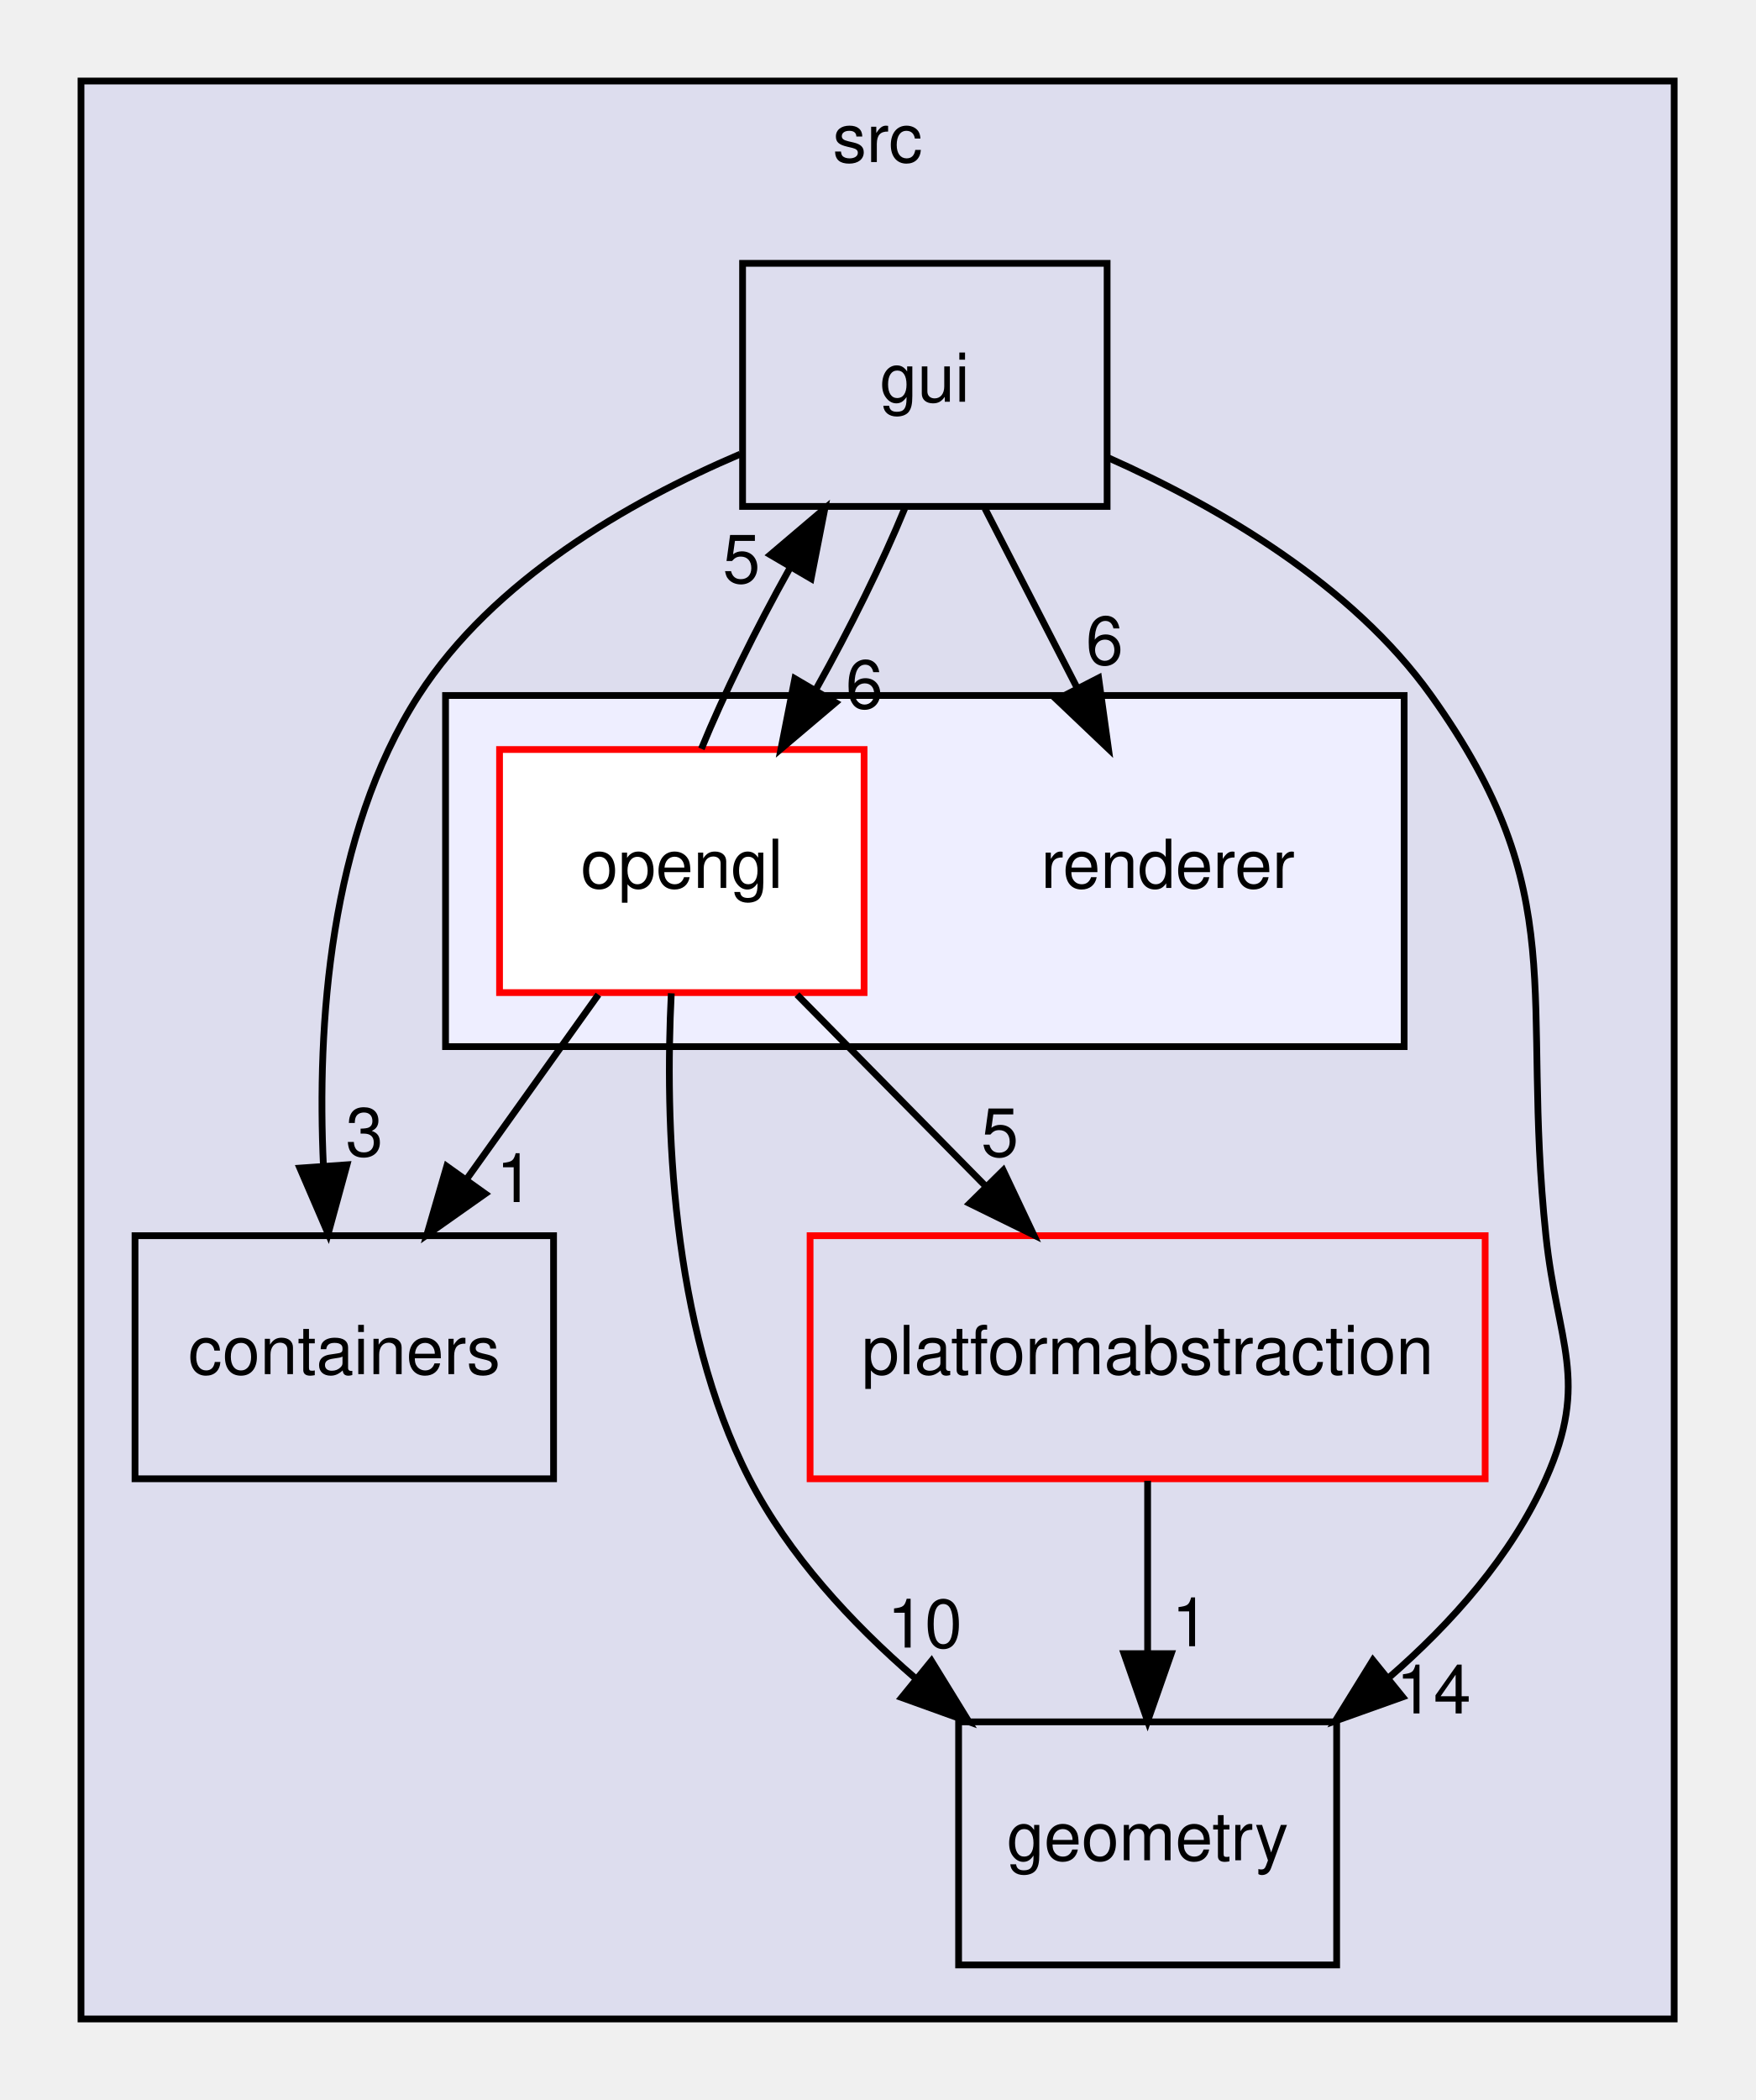
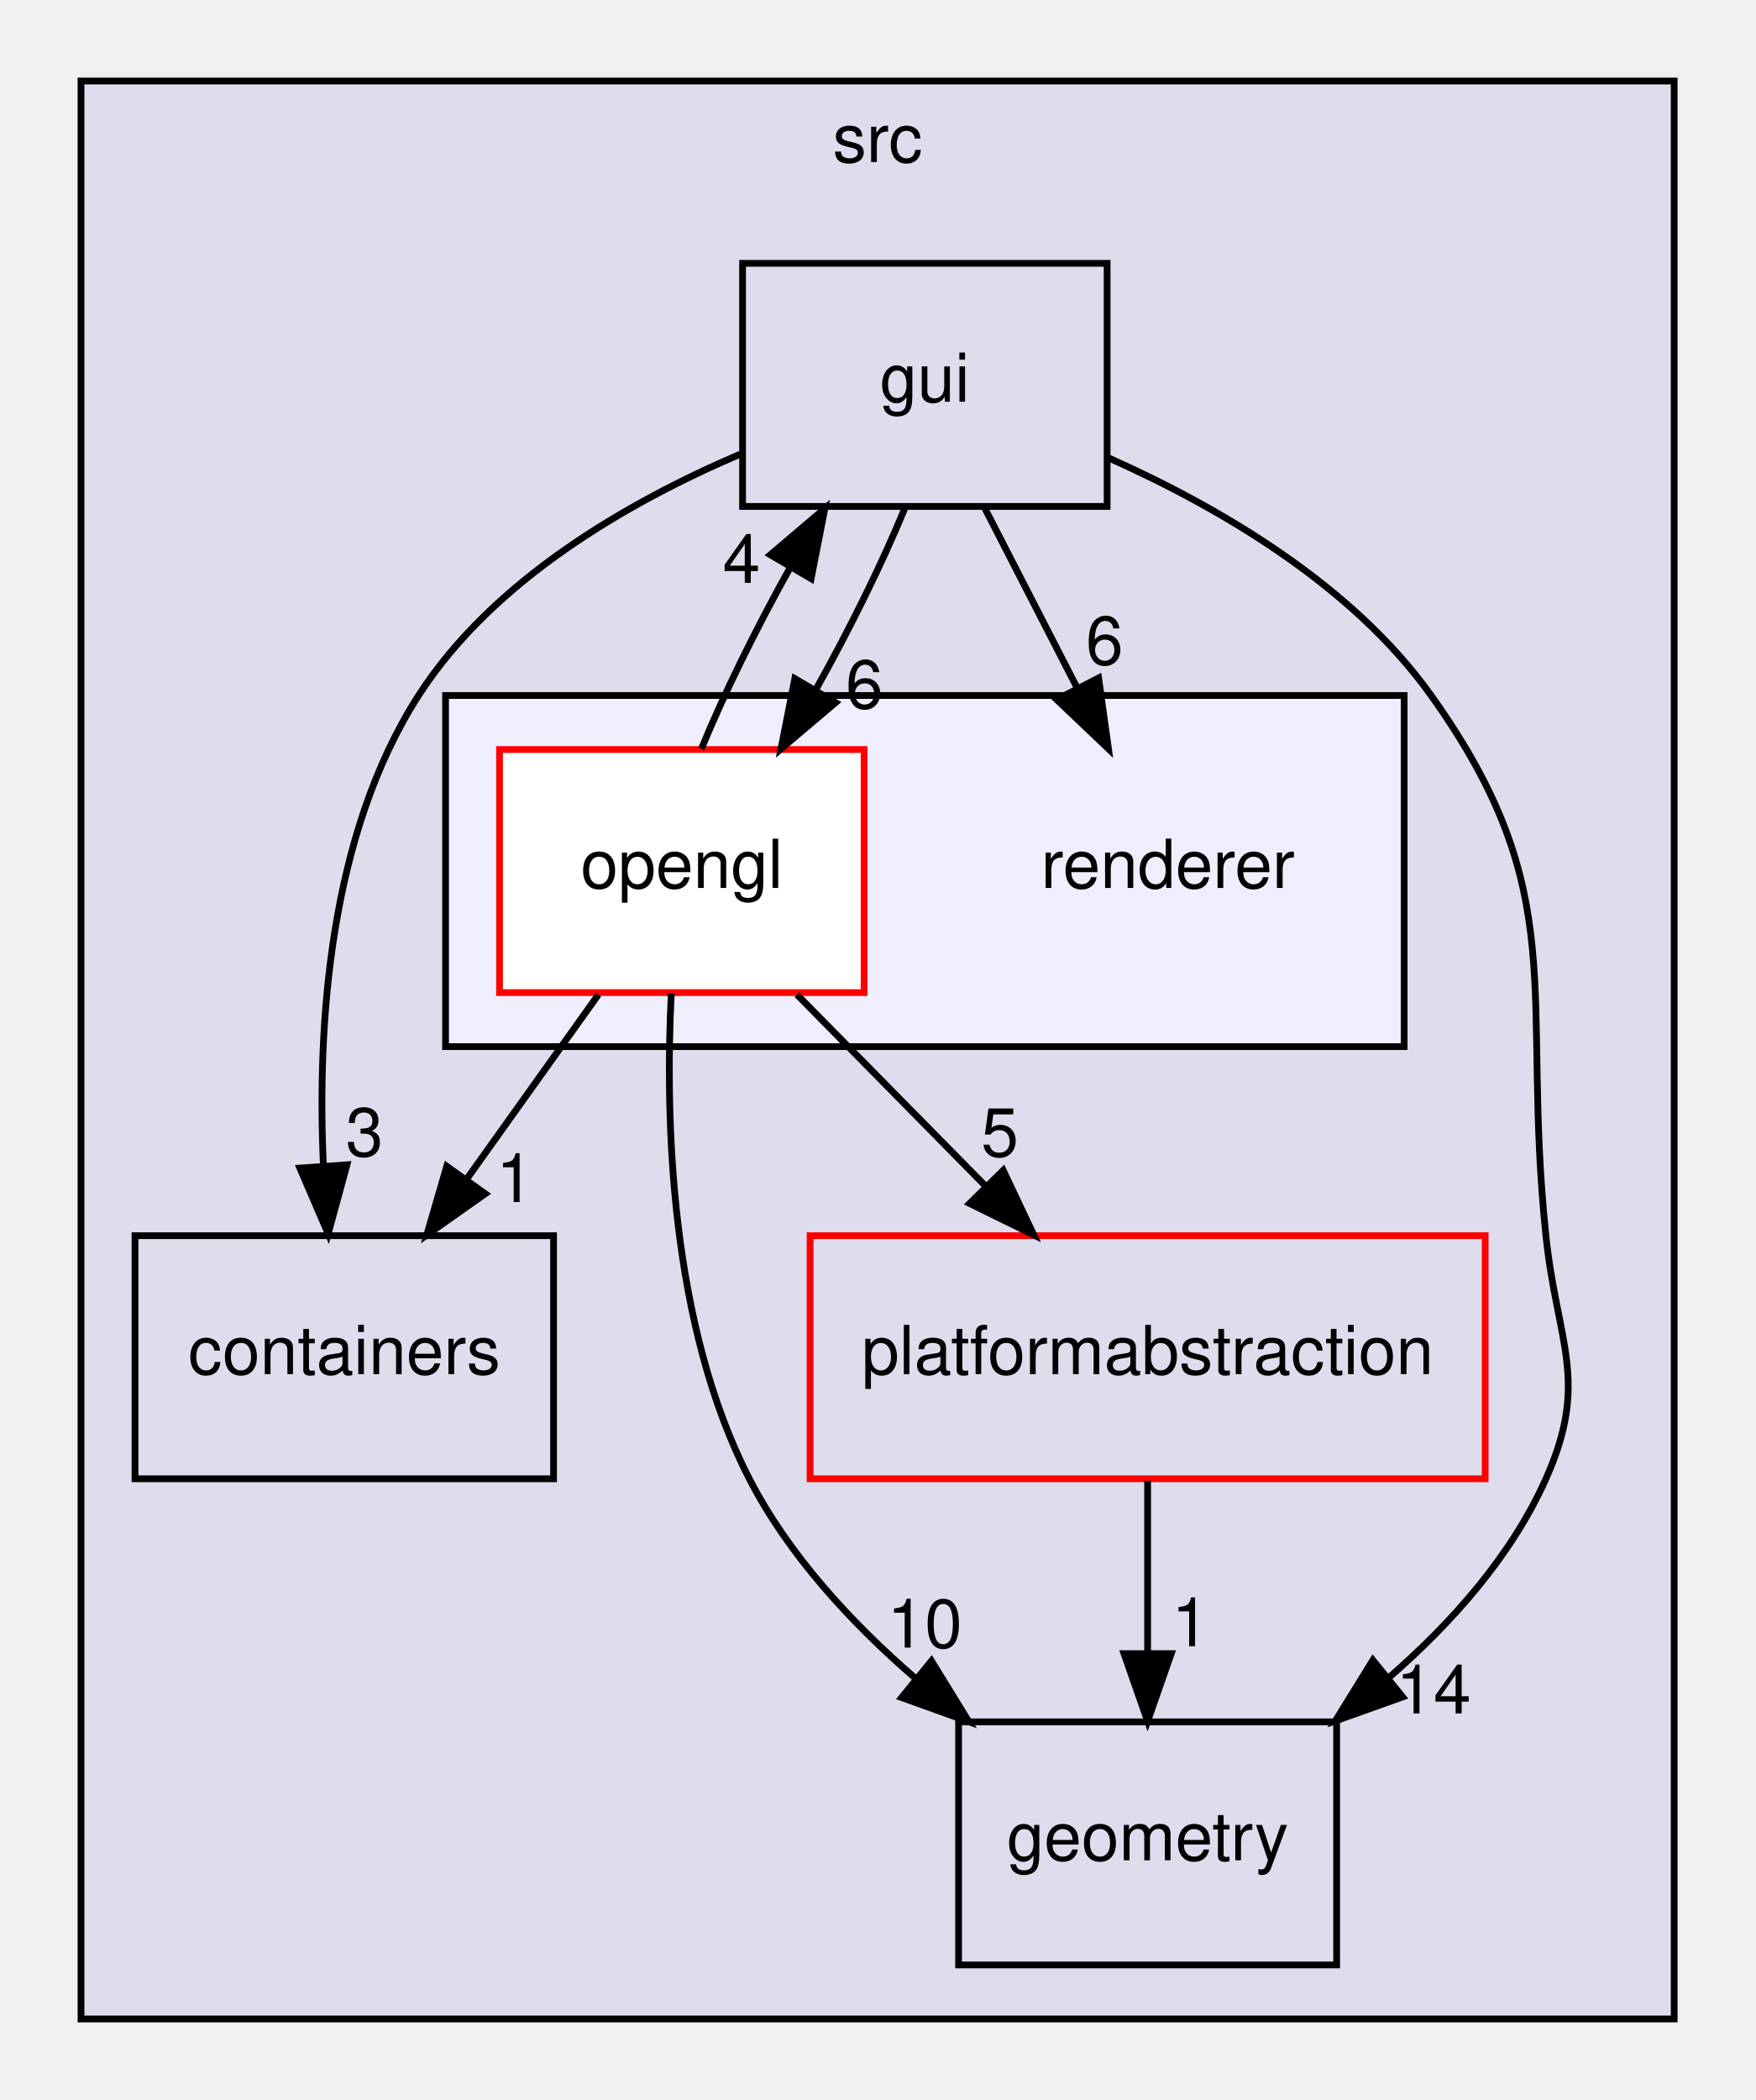
<svg xmlns="http://www.w3.org/2000/svg" xmlns:xlink="http://www.w3.org/1999/xlink" width="260pt" height="311pt" viewBox="0.00 0.00 260.00 311.00">
  <g id="graph0" class="graph" transform="scale(1 1) rotate(0) translate(4 307)">
    <g id="clust1" class="cluster">
      <g id="a_clust1">
        <a xlink:href="dir_68267d1309a1af8e8297ef4c3efbcdba.html" target="_top" xlink:title="src">
          <polygon fill="#ddddee" stroke="black" points="8,-8 8,-295 244,-295 244,-8 8,-8" />
          <text text-anchor="middle" x="126" y="-283" font-family="Helvetica,sans-Serif" font-size="10.00">src</text>
        </a>
      </g>
    </g>
    <g id="clust2" class="cluster">
      <g id="a_clust2">
        <a xlink:href="dir_7bc5e25958a2fb25a8561f3aa0def6c5.html" target="_top">
          <polygon fill="#eeeeff" stroke="black" points="62,-152 62,-204 204,-204 204,-152 62,-152" />
        </a>
      </g>
    </g>
    <g id="node1" class="node">
      <g id="a_node1">
        <a xlink:href="dir_0b61c55142250c0cc363383afd8075a4.html" target="_top" xlink:title="containers">
          <polygon fill="none" stroke="black" points="78,-124 16,-124 16,-88 78,-88 78,-124" />
          <text text-anchor="middle" x="47" y="-103.5" font-family="Helvetica,sans-Serif" font-size="10.00">containers</text>
        </a>
      </g>
    </g>
    <g id="node2" class="node">
      <g id="a_node2">
        <a xlink:href="dir_405fd32de3649961a5f009c7a3fe84df.html" target="_top" xlink:title="geometry">
          <polygon fill="none" stroke="black" points="194,-52 138,-52 138,-16 194,-16 194,-52" />
          <text text-anchor="middle" x="166" y="-31.5" font-family="Helvetica,sans-Serif" font-size="10.00">geometry</text>
        </a>
      </g>
    </g>
    <g id="node3" class="node">
      <g id="a_node3">
        <a xlink:href="dir_79769c2014326999657a5fac8224bdec.html" target="_top" xlink:title="platformabstraction">
          <polygon fill="none" stroke="red" points="216,-124 116,-124 116,-88 216,-88 216,-124" />
          <text text-anchor="middle" x="166" y="-103.5" font-family="Helvetica,sans-Serif" font-size="10.00">platformabstraction</text>
        </a>
      </g>
    </g>
    <g id="edge9" class="edge">
      <path fill="none" stroke="black" d="M166,-87.7C166,-79.98 166,-70.71 166,-62.11" />
      <polygon fill="black" stroke="black" points="169.5,-62.1 166,-52.1 162.5,-62.1 169.5,-62.1" />
      <g id="a_edge9-headlabel">
        <a xlink:href="dir_000007_000003.html" target="_top" xlink:title="1">
          <text text-anchor="middle" x="172.34" y="-63.2" font-family="Helvetica,sans-Serif" font-size="10.00">1</text>
        </a>
      </g>
    </g>
    <g id="node4" class="node">
      <g id="a_node4">
        <a xlink:href="dir_99d0482cf009f9d97a0877749b817f19.html" target="_top" xlink:title="gui">
          <polygon fill="none" stroke="black" points="160,-268 106,-268 106,-232 160,-232 160,-268" />
          <text text-anchor="middle" x="133" y="-247.5" font-family="Helvetica,sans-Serif" font-size="10.00">gui</text>
        </a>
      </g>
    </g>
    <g id="edge1" class="edge">
      <path fill="none" stroke="black" d="M105.64,-239.74C89.04,-232.64 69.01,-221.11 58,-204 44.73,-183.37 42.95,-155.05 43.91,-134.34" />
      <polygon fill="black" stroke="black" points="47.4,-134.5 44.61,-124.28 40.42,-134.01 47.4,-134.5" />
      <g id="a_edge1-headlabel">
        <a xlink:href="dir_000004_000001.html" target="_top" xlink:title="3">
          <text text-anchor="middle" x="49.99" y="-135.79" font-family="Helvetica,sans-Serif" font-size="10.00">3</text>
        </a>
      </g>
    </g>
    <g id="edge2" class="edge">
      <path fill="none" stroke="black" d="M160.18,-239.2C176.48,-231.94 196.27,-220.44 208,-204 229.12,-174.41 221.2,-160.15 225,-124 226.67,-108.09 231.52,-102.61 225,-88 219.92,-76.6 211.04,-66.63 201.69,-58.51" />
      <polygon fill="black" stroke="black" points="203.78,-55.69 193.8,-52.13 199.37,-61.14 203.78,-55.69" />
      <g id="a_edge2-headlabel">
        <a xlink:href="dir_000004_000003.html" target="_top" xlink:title="14">
          <text text-anchor="middle" x="208.36" y="-53.25" font-family="Helvetica,sans-Serif" font-size="10.00">14</text>
        </a>
      </g>
    </g>
    <g id="node5" class="node">
      <text text-anchor="middle" x="169" y="-175.5" font-family="Helvetica,sans-Serif" font-size="10.00">renderer</text>
    </g>
    <g id="edge3" class="edge">
      <path fill="none" stroke="black" d="M141.9,-231.7C146,-223.73 150.95,-214.1 155.49,-205.26" />
      <polygon fill="black" stroke="black" points="158.74,-206.6 160.2,-196.1 152.52,-203.4 158.74,-206.6" />
      <g id="a_edge3-headlabel">
        <a xlink:href="dir_000004_000010.html" target="_top" xlink:title="6">
          <text text-anchor="middle" x="159.62" y="-208.59" font-family="Helvetica,sans-Serif" font-size="10.00">6</text>
        </a>
      </g>
    </g>
    <g id="node6" class="node">
      <g id="a_node6">
        <a xlink:href="dir_81ad5397e2f6e7d41ed68488a4d626a2.html" target="_top" xlink:title="opengl">
          <polygon fill="white" stroke="red" points="124,-196 70,-196 70,-160 124,-160 124,-196" />
          <text text-anchor="middle" x="97" y="-175.5" font-family="Helvetica,sans-Serif" font-size="10.00">opengl</text>
        </a>
      </g>
    </g>
    <g id="edge4" class="edge">
      <path fill="none" stroke="black" d="M130.02,-231.7C126.71,-223.64 121.9,-213.89 116.91,-204.98" />
      <polygon fill="black" stroke="black" points="119.78,-202.95 111.69,-196.1 113.74,-206.5 119.78,-202.95" />
      <g id="a_edge4-headlabel">
        <a xlink:href="dir_000004_000011.html" target="_top" xlink:title="6">
          <text text-anchor="middle" x="124.04" y="-202.11" font-family="Helvetica,sans-Serif" font-size="10.00">6</text>
        </a>
      </g>
    </g>
    <g id="edge5" class="edge">
      <path fill="none" stroke="black" d="M84.64,-159.7C78.77,-151.47 71.63,-141.48 65.16,-132.42" />
      <polygon fill="black" stroke="black" points="67.88,-130.21 59.22,-124.1 62.18,-134.28 67.88,-130.21" />
      <g id="a_edge5-headlabel">
        <a xlink:href="dir_000011_000001.html" target="_top" xlink:title="1">
          <text text-anchor="middle" x="72.28" y="-128.98" font-family="Helvetica,sans-Serif" font-size="10.00">1</text>
        </a>
      </g>
    </g>
    <g id="edge6" class="edge">
      <path fill="none" stroke="black" d="M95.44,-159.9C94.5,-141.19 95.26,-110.81 107,-88 112.81,-76.71 122.09,-66.68 131.58,-58.47" />
      <polygon fill="black" stroke="black" points="133.98,-61.03 139.53,-52.01 129.56,-55.6 133.98,-61.03" />
      <g id="a_edge6-headlabel">
        <a xlink:href="dir_000011_000003.html" target="_top" xlink:title="10">
          <text text-anchor="middle" x="132.98" y="-63" font-family="Helvetica,sans-Serif" font-size="10.00">10</text>
        </a>
      </g>
    </g>
    <g id="edge7" class="edge">
      <path fill="none" stroke="black" d="M114.06,-159.7C122.5,-151.14 132.82,-140.66 142.04,-131.3" />
      <polygon fill="black" stroke="black" points="144.61,-133.68 149.14,-124.1 139.63,-128.77 144.61,-133.68" />
      <g id="a_edge7-headlabel">
        <a xlink:href="dir_000011_000007.html" target="_top" xlink:title="5">
          <text text-anchor="middle" x="144.11" y="-135.74" font-family="Helvetica,sans-Serif" font-size="10.00">5</text>
        </a>
      </g>
    </g>
    <g id="edge8" class="edge">
      <path fill="none" stroke="black" d="M99.9,-196.1C103.19,-204.13 107.98,-213.87 112.97,-222.8" />
      <polygon fill="black" stroke="black" points="110.11,-224.84 118.19,-231.7 116.15,-221.3 110.11,-224.84" />
      <g id="a_edge8-headlabel">
-         <a xlink:href="dir_000011_000004.html" target="_top" xlink:title="5">
-           <text text-anchor="middle" x="105.84" y="-220.68" font-family="Helvetica,sans-Serif" font-size="10.00">5</text>
+         <a xlink:href="dir_000011_000004.html" target="_top" xlink:title="4">
+           <text text-anchor="middle" x="105.84" y="-220.68" font-family="Helvetica,sans-Serif" font-size="10.00">4</text>
        </a>
      </g>
    </g>
  </g>
</svg>
